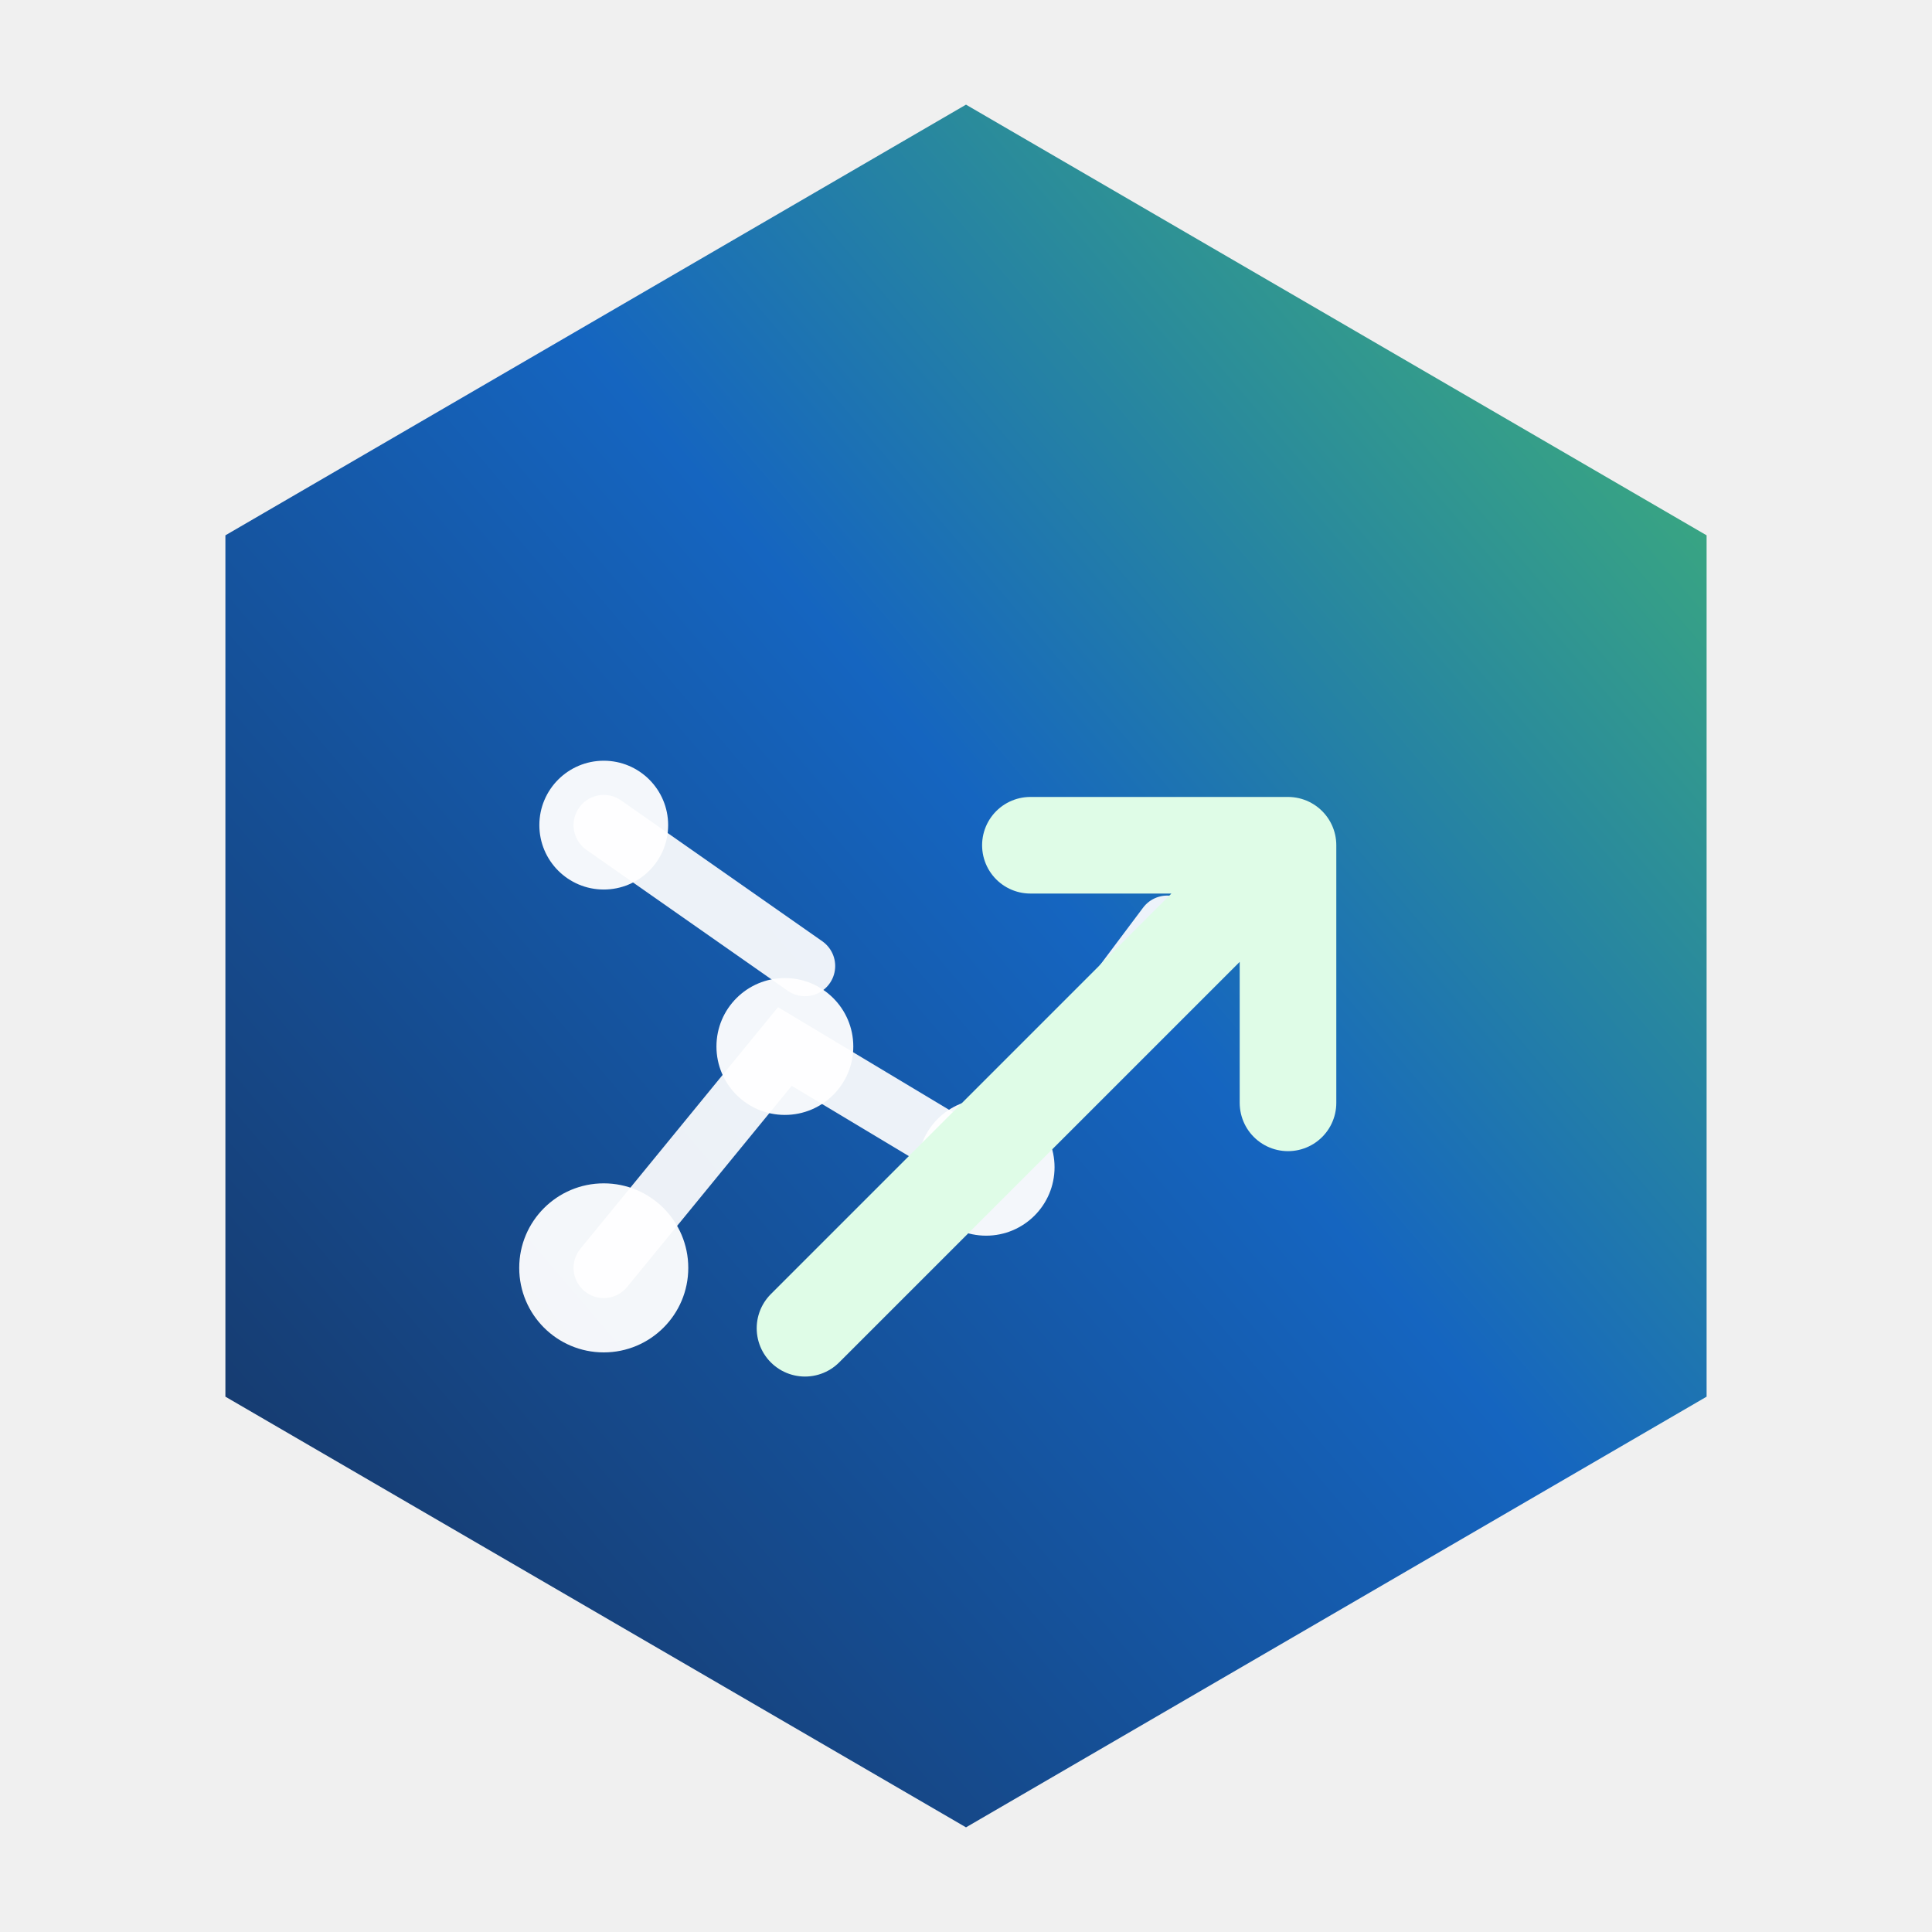
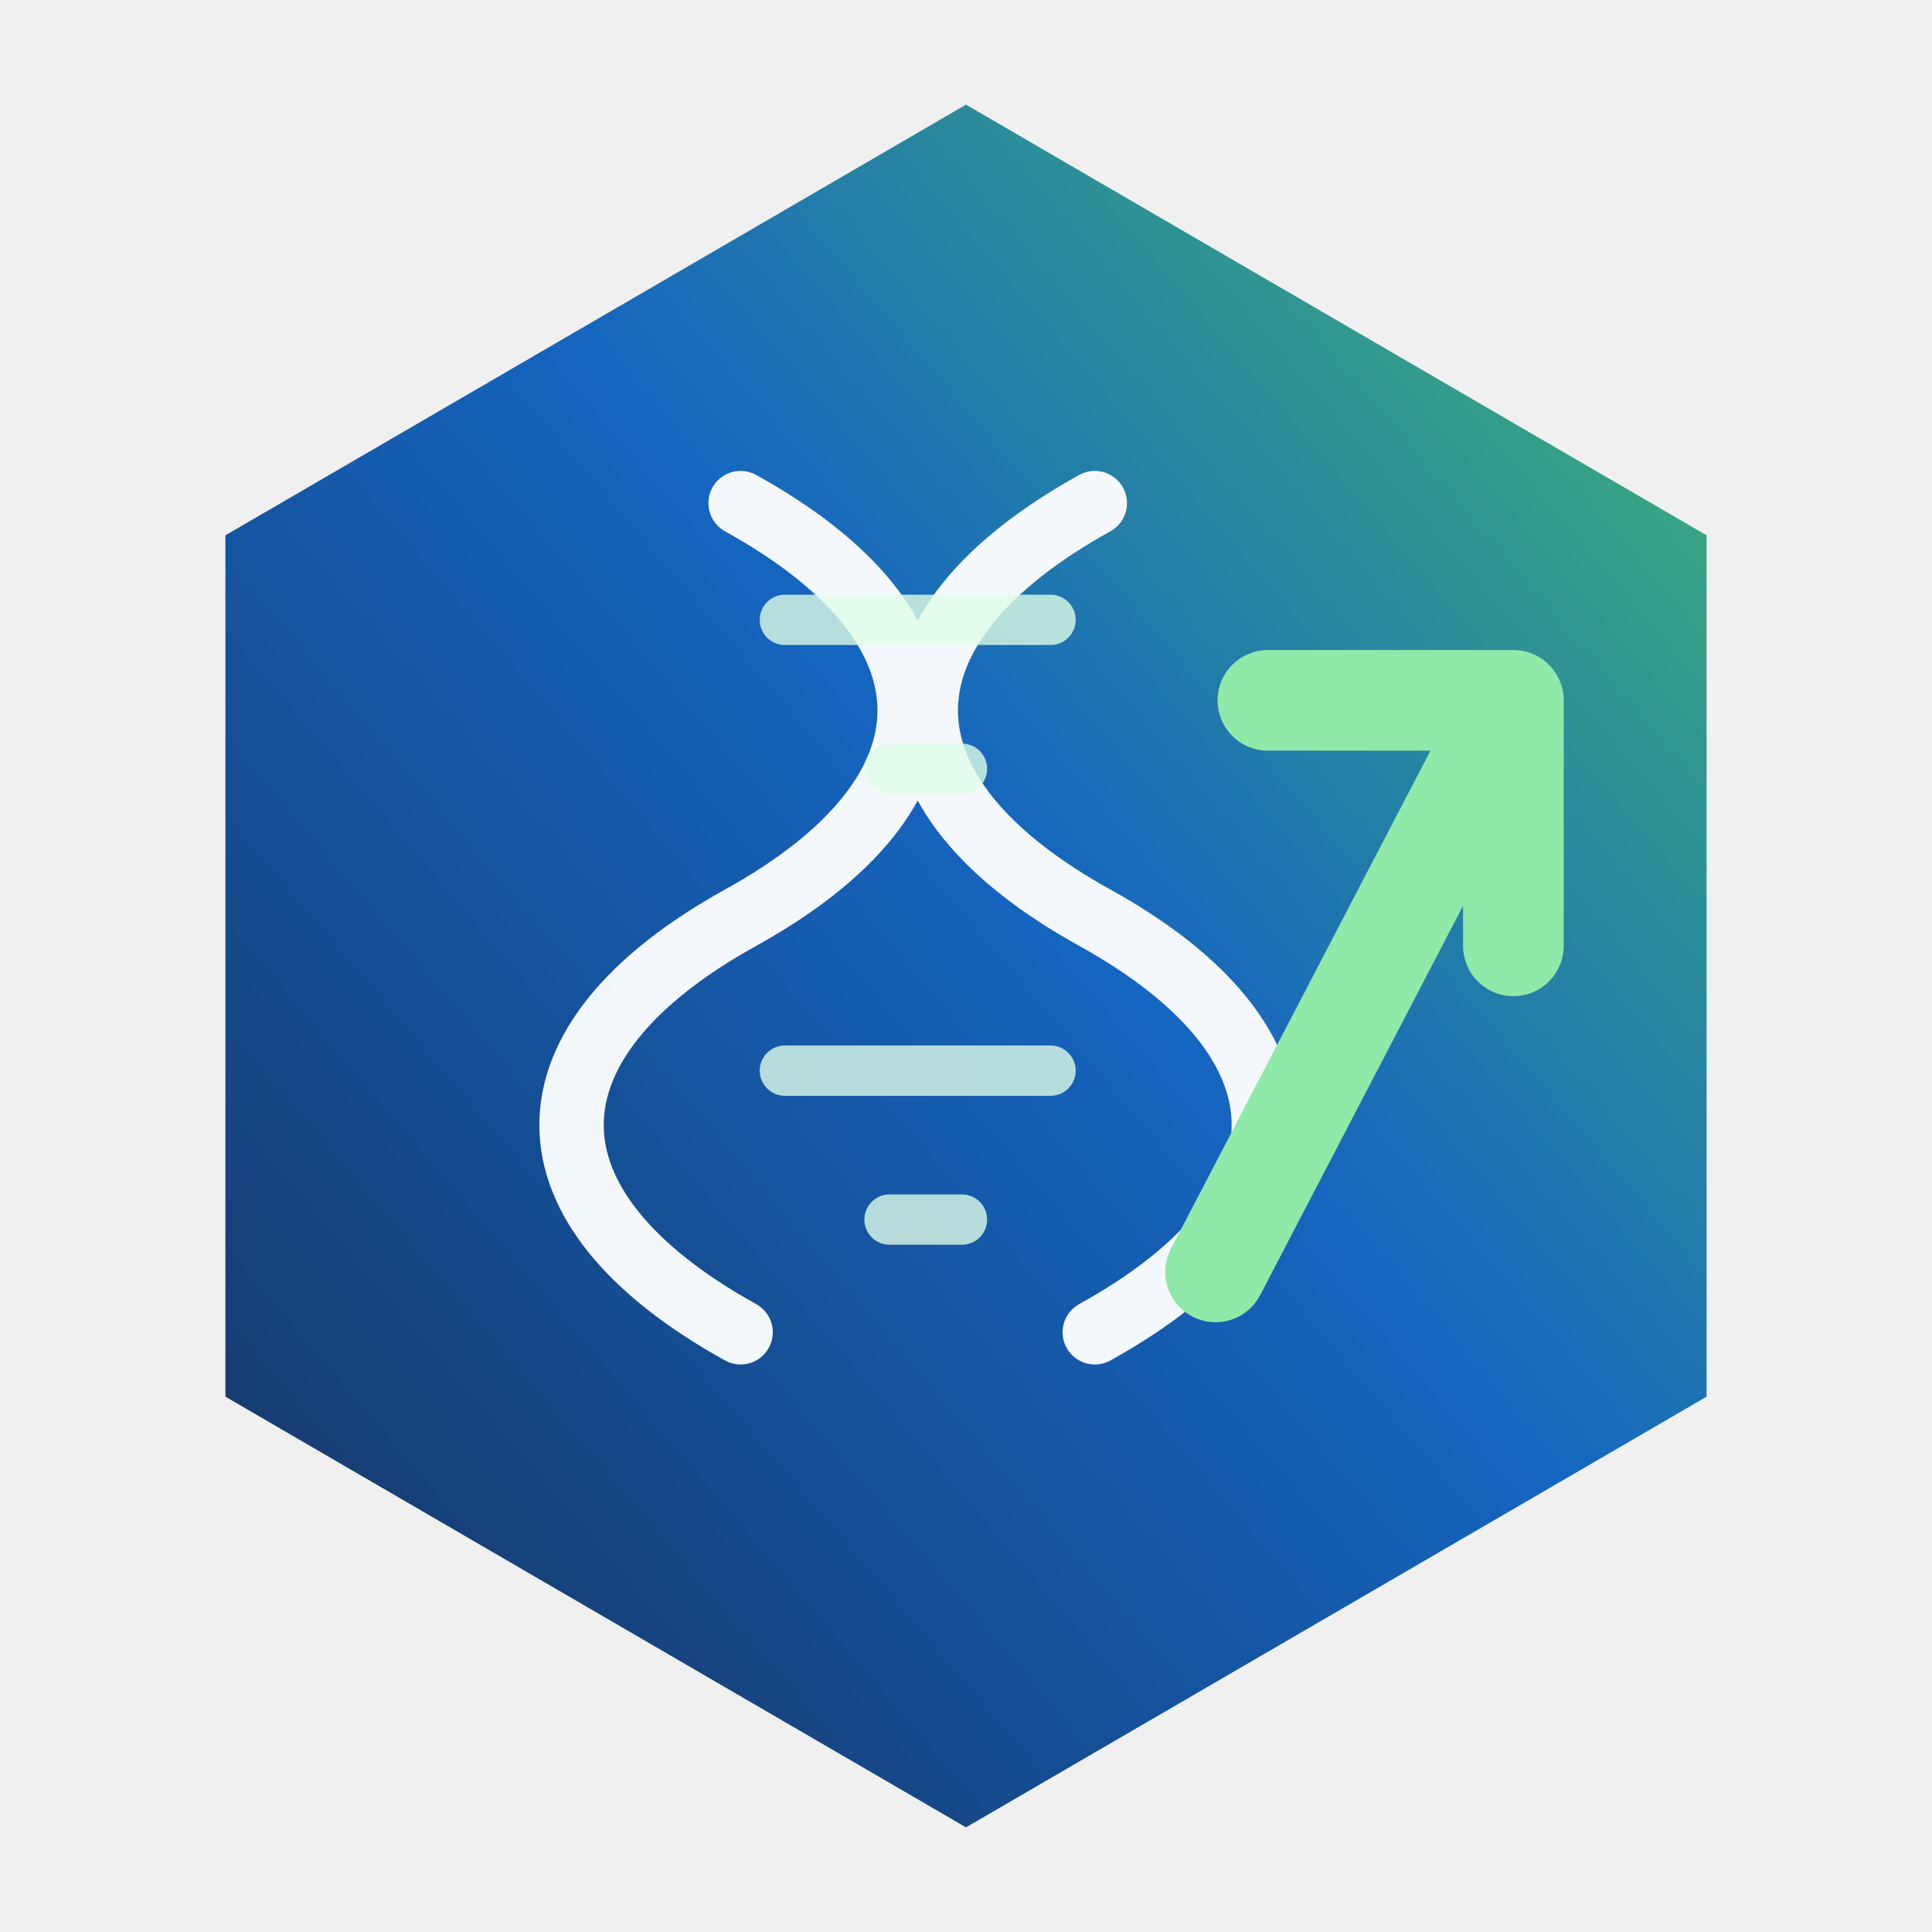
<svg xmlns="http://www.w3.org/2000/svg" viewBox="0 0 48 48">
  <defs>
    <linearGradient id="g" x1="0" y1="1" x2="1" y2="0">
      <stop offset="0%" stop-color="#16305A" />
      <stop offset="55%" stop-color="#1565C0" />
      <stop offset="100%" stop-color="#46BD6B" />
    </linearGradient>
  </defs>
  <path d="M24 2.6 42.4 13.3v21.4L24 45.4 5.6 34.7V13.3z" fill="url(#g)" />
-   <g stroke="#fff" stroke-width="1.5" stroke-linecap="round" opacity=".92" fill="none">
-     <path d="M15 31.5 19.5 26l5 3 4.5-6" />
-     <path d="M15 20.5 20 24" />
+   <g stroke="#fff" stroke-width="1.6" stroke-linecap="round" fill="none" opacity=".95">
+     <path d="M18.4 12.5c5.6 3.1 5.6 7.2 0 10.3s-5.6 7.2 0 10.3" />
+     <path d="M27.2 12.5c-5.6 3.1-5.6 7.2 0 10.3s5.6 7.2 0 10.3" />
  </g>
-   <g fill="#fff" opacity=".95">
-     <circle cx="15" cy="31.5" r="2.1" />
-     <circle cx="19.5" cy="26" r="1.7" />
-     <circle cx="24.5" cy="29" r="1.7" />
-     <circle cx="15" cy="20.5" r="1.6" />
+   <g stroke="#DFFCE7" stroke-width="1.25" stroke-linecap="round" opacity=".8">
+     <path d="M19.5 15.4h6.6" />
+     <path d="M22.1 19.1h1.8" />
+     <path d="M19.5 26.6h6.6" />
+     <path d="M22.1 30.3h1.8" />
  </g>
-   <path d="M20 33 32 21m0 0h-6.4M32 21v6.4" stroke="#DFFCE7" stroke-width="2.4" stroke-linecap="round" stroke-linejoin="round" fill="none" />
+   <path d="M30.2 31.6 37.6 17.4m0 0h-6.1m6.1 0v6.1" stroke="#8FE9A8" stroke-width="2.5" stroke-linecap="round" stroke-linejoin="round" fill="none" />
</svg>
